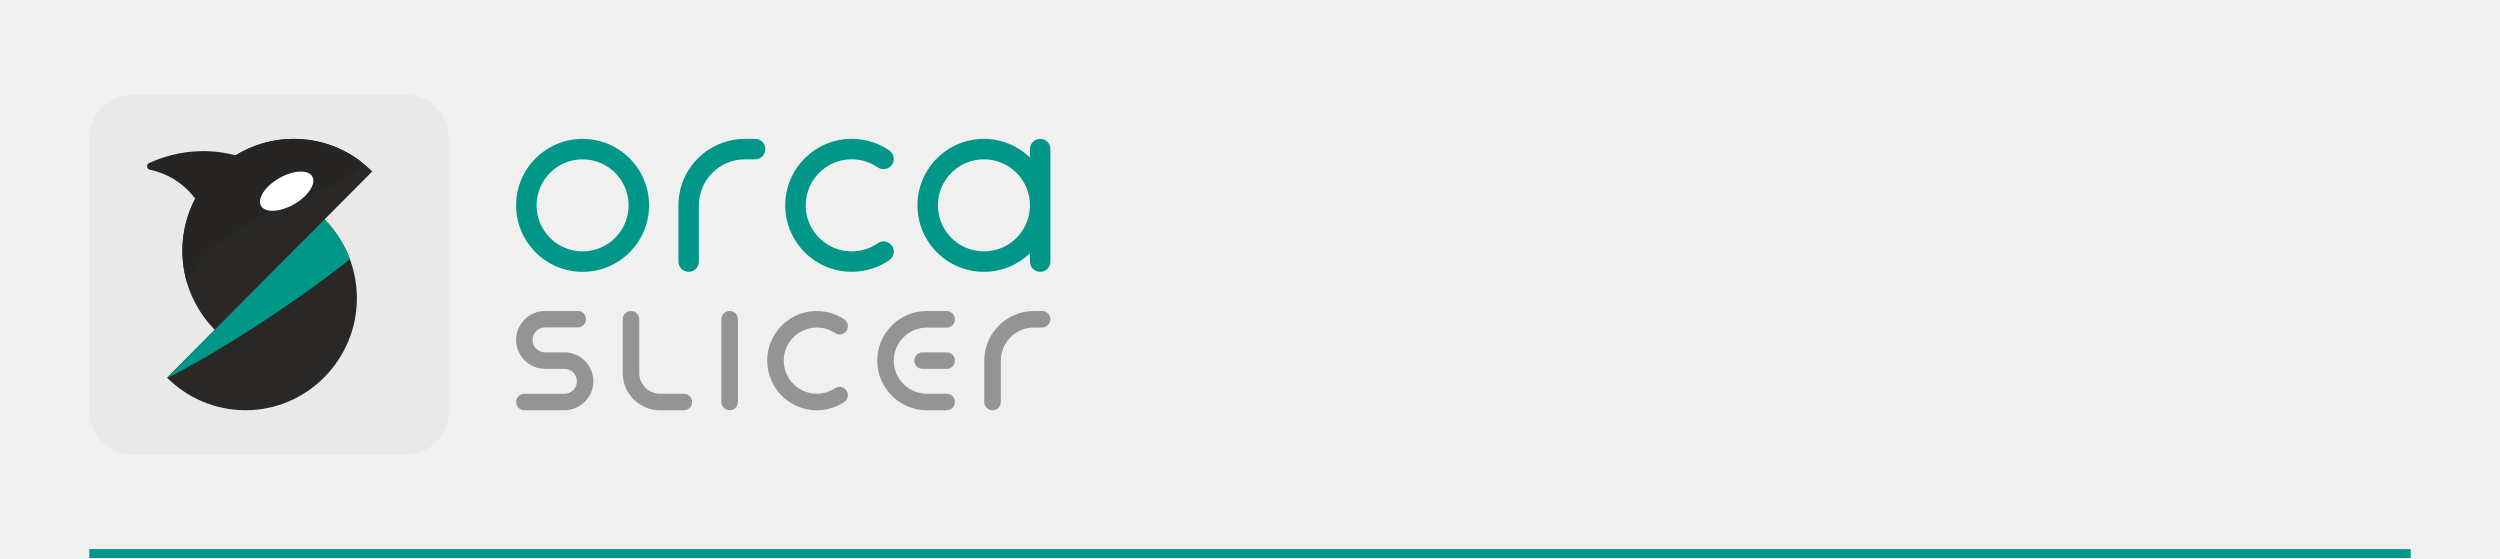
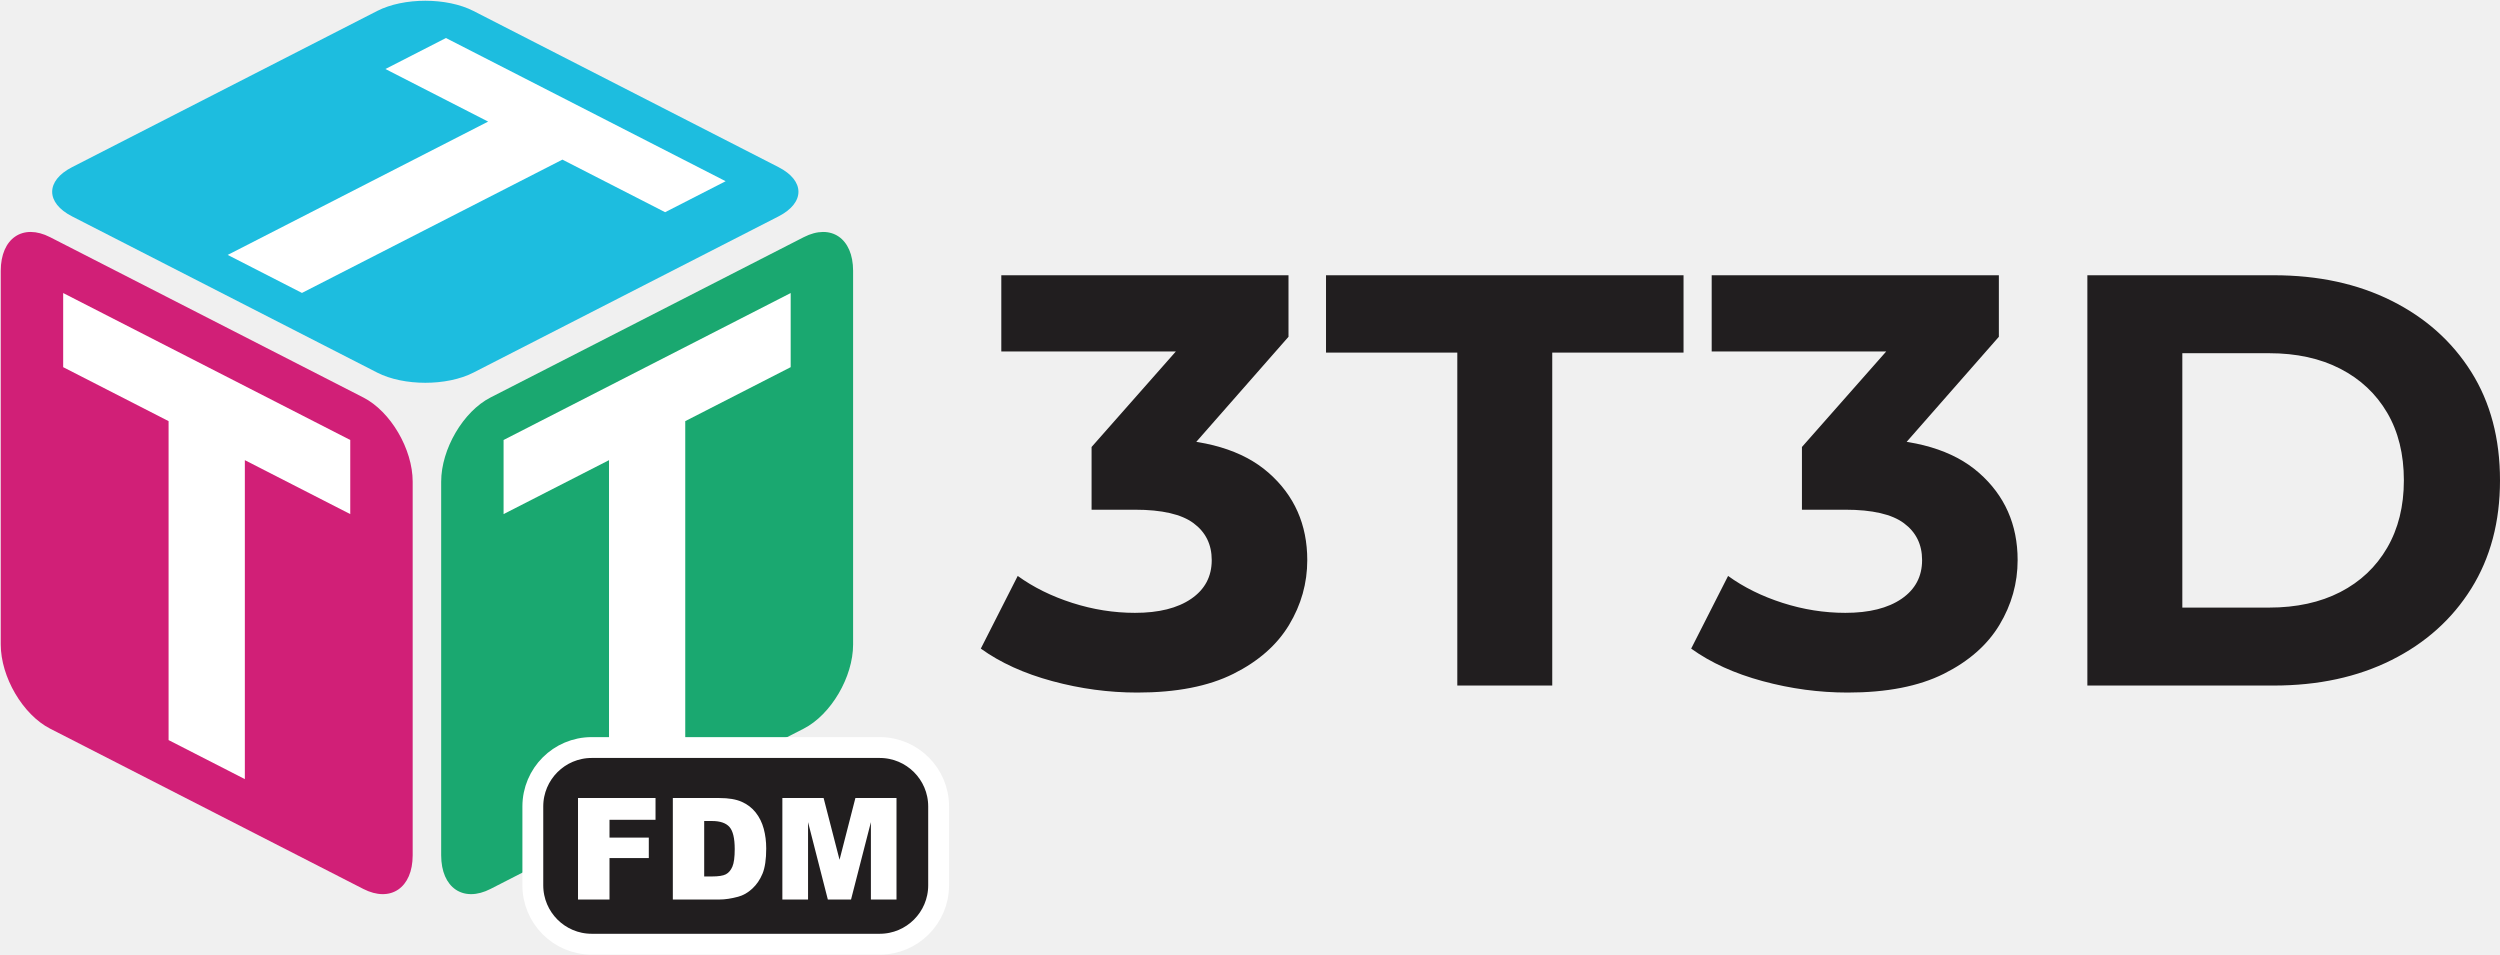
- <svg xmlns="http://www.w3.org/2000/svg" id="a" width="560" height="125" viewBox="0 0 560 125">
-   <rect id="b" x="20" y="123" width="520" height="2" style="fill:#009789;" />
-   <g id="c">
-     <g id="d">
-       <rect x="20" y="21.22" width="80.56" height="80.56" rx="9.64" ry="9.64" style="fill:#e9e9e9;" />
+ <svg xmlns="http://www.w3.org/2000/svg" width="126.837mm" height="48.433mm" viewBox="0 0 126.837 48.433">
+   <g id="2" data-name="Layer 1">
+     <g id="3">
+       <g id="4">
+         <g id="5">
+           <path id="6" data-name="25" d="M22.383 43.394C22.383 45.044 23.504 45.808 24.887 45.1L40.777 36.967C42.16 36.259 43.282 34.348 43.282 32.697L43.282 13.739C43.282 12.088 42.16 11.325 40.777 12.033L24.887 20.166C23.504 20.873 22.383 22.785 22.383 24.436Z" fill="#1aa870" fill-rule="evenodd" stroke="none" />
+           <path id="7" data-name="26" d="M30.898 39.528L30.898 23.346L25.549 26.083L25.549 22.323L40.115 14.867L40.115 18.628L34.766 21.366L34.766 37.548L30.898 39.528Z" fill="#ffffff" fill-rule="evenodd" stroke="none" />
+         </g>
+         <g id="8">
+           <path id="9" data-name="28" d="M3.658 8.48C2.31 9.17 2.31 10.289 3.658 10.979L19.138 18.904C20.486 19.593 22.67 19.593 24.018 18.904L39.498 10.979C40.846 10.289 40.846 9.17 39.498 8.48L24.018 0.555C22.67 -0.134 20.486 -0.134 19.138 0.555Z" fill="#1dbddf" fill-rule="evenodd" stroke="none" />
+           <path id="10" data-name="29" d="M11.552 12.933L24.765 6.169L19.554 3.501L22.625 1.929L36.815 9.194L33.745 10.766L28.534 8.098L15.32 14.862L11.552 12.933Z" fill="#ffffff" fill-rule="evenodd" stroke="none" />
+         </g>
+         <g id="11">
+           <path id="12" data-name="31" d="M20.937 43.394C20.937 45.044 19.816 45.808 18.433 45.1L2.542 36.967C1.159 36.259 0.038 34.348 0.038 32.697L0.038 13.739C0.038 12.088 1.159 11.325 2.542 12.033L18.433 20.166C19.816 20.873 20.937 22.785 20.937 24.436Z" fill="#d11f77" fill-rule="evenodd" stroke="none" />
+           <path id="13" data-name="32" d="M12.422 39.528L12.422 23.346L17.77 26.083L17.77 22.323L3.205 14.867L3.205 18.628L8.553 21.366L8.553 37.548L12.422 39.528Z" fill="#ffffff" fill-rule="evenodd" stroke="none" />
+         </g>
+       </g>
    </g>
+     <path id="16" d="M57.7 35.137Q55.529 35.137 53.389 34.557Q51.248 33.978 49.761 32.907L51.634 29.22Q52.824 30.082 54.4 30.588Q55.975 31.093 57.581 31.093Q59.395 31.093 60.436 30.38Q61.477 29.666 61.477 28.417Q61.477 27.227 60.555 26.544Q59.633 25.86 57.581 25.86L55.381 25.86L55.381 22.678L61.179 16.106L61.715 17.831L50.801 17.831L50.801 13.965L65.372 13.965L65.372 17.087L59.603 23.659L57.165 22.262L58.562 22.262Q62.398 22.262 64.361 23.986Q66.324 25.711 66.324 28.417Q66.324 30.171 65.402 31.703Q64.48 33.234 62.577 34.186Q60.674 35.137 57.7 35.137ZM73.936 34.781L73.936 17.89L67.275 17.89L67.275 13.965L85.414 13.965L85.414 17.89L78.753 17.89L78.753 34.781L73.936 34.781ZM93.74 35.137Q91.57 35.137 89.429 34.557Q87.288 33.978 85.801 32.907L87.674 29.22Q88.864 30.082 90.44 30.588Q92.016 31.093 93.621 31.093Q95.435 31.093 96.476 30.38Q97.517 29.666 97.517 28.417Q97.517 27.227 96.595 26.544Q95.673 25.86 93.621 25.86L91.421 25.86L91.421 22.678L97.219 16.106L97.755 17.831L86.842 17.831L86.842 13.965L101.412 13.965L101.412 17.087L95.644 23.659L93.205 22.262L94.603 22.262Q98.439 22.262 100.401 23.986Q102.364 25.711 102.364 28.417Q102.364 30.171 101.442 31.703Q100.52 33.234 98.617 34.186Q96.714 35.137 93.74 35.137ZM105.902 34.781L105.902 13.965L115.359 13.965Q118.748 13.965 121.335 15.259Q123.922 16.552 125.38 18.872Q126.837 21.191 126.837 24.373Q126.837 27.525 125.38 29.859Q123.922 32.193 121.335 33.487Q118.748 34.781 115.359 34.781L105.902 34.781ZM110.72 30.826L115.121 30.826Q117.202 30.826 118.734 30.038Q120.265 29.25 121.112 27.793Q121.96 26.335 121.96 24.373Q121.96 22.381 121.112 20.938Q120.265 19.496 118.734 18.708Q117.202 17.92 115.121 17.92L110.72 17.92L110.72 30.826Z" fill="#211e1f" stroke="none" />
+     <path id="28" d="M30.021 47.904L44.632 47.904C46.283 47.904 47.621 46.566 47.621 44.915L47.621 40.915C47.621 39.265 46.283 37.926 44.632 37.926L30.021 37.926C28.371 37.926 27.033 39.265 27.033 40.915L27.033 44.915C27.033 46.566 28.371 47.904 30.021 47.904Z" fill="#211e1f" fill-rule="evenodd" stroke="#ffffff" stroke-width="1.058" stroke-linecap="butt" stroke-linejoin="miter" stroke-miterlimit="2.613" />
+     <path id="29" d="M29.325 40.488L33.258 40.488L33.258 41.594L30.923 41.594L30.923 42.494L32.917 42.494L32.917 43.533L30.923 43.533L30.923 45.637L29.325 45.637L29.325 40.488ZM34.136 40.488L36.5 40.488Q37.199 40.488 37.629 40.678Q38.059 40.867 38.34 41.222Q38.621 41.577 38.748 42.047Q38.874 42.518 38.874 43.045Q38.874 43.87 38.686 44.325Q38.498 44.78 38.165 45.087Q37.831 45.395 37.448 45.496Q36.925 45.637 36.5 45.637L34.136 45.637L34.136 40.488ZM35.727 41.654L35.727 44.467L36.117 44.467Q36.616 44.467 36.827 44.357Q37.037 44.246 37.157 43.97Q37.276 43.695 37.276 43.077Q37.276 42.258 37.009 41.956Q36.742 41.654 36.124 41.654L35.727 41.654ZM39.693 40.488L41.786 40.488L42.594 43.621L43.398 40.488L45.484 40.488L45.484 45.637L44.185 45.637L44.185 41.71L43.177 45.637L42 45.637L40.996 41.71L40.996 45.637L39.693 45.637L39.693 40.488Z" fill="#ffffff" stroke="none" />
  </g>
-   <g id="e">
-     <path id="f" d="M37.42,84.6c4.49,4.48,10.66,7.26,17.48,7.29,13.8.06,25.1-11.3,25.04-25.18-.03-6.86-2.79-13.06-7.25-17.57l-35.27,35.46Z" style="fill:#292826;" />
-   </g>
-   <g id="g">
-     <path id="h" d="M72.69,49.14l-35.27,35.46s.05.05.08.07c12.36-6.3,29.28-17.38,40.88-26.61-1.25-3.38-3.21-6.42-5.69-8.93" style="fill:#009789;" />
-   </g>
-   <g id="i">
-     <path id="j" d="M65.8,31.11c-13.77,0-24.94,11.23-24.94,25.08,0,6.9,2.77,13.14,7.25,17.68l35.27-35.46c-4.51-4.5-10.72-7.29-17.58-7.29" style="fill:#292826;" />
-   </g>
-   <g id="k">
-     <path id="l" d="M65.8,31.11c-4.77,0-9.23,1.35-13.02,3.68-2.03-.53-4.55-.96-7.44-.94-5.04.03-9.14,1.4-11.93,2.67-.69.32-.58,1.34.16,1.5,1.83.39,4.25,1.2,6.64,2.97,1.51,1.11,2.66,2.35,3.52,3.5-1.83,3.49-2.87,7.47-2.87,11.69,0,2.52.37,4.95,1.06,7.25,1.05-2.34,2.16-3.9,2.52-4.39,2.29-3.15,4.71-4.79,8.29-7.2,2.64-1.78,6.3-3.87,16.82-8.2,0,0,3.29-.93,7.7-3.55,1.76-1.05,3.1-2.03,3.52-3.58.03-.11.06-.22.08-.32-4.18-3.19-9.4-5.08-15.05-5.08" style="fill:#262523;" />
-   </g>
-   <g id="m">
-     <path id="n" d="M69.96,39.54c.91,1.62-.92,4.4-4.09,6.21-3.17,1.81-6.49,1.97-7.4.36-.91-1.62.92-4.4,4.09-6.21,3.17-1.81,6.49-1.97,7.4-.36" style="fill:#fff;" />
-   </g>
-   <path d="M163.44,69.66c-1.02,0-1.85.83-1.85,1.85v18.53c0,1.02.83,1.85,1.85,1.85s1.85-.83,1.85-1.85v-18.53c0-1.02-.83-1.85-1.85-1.85Z" style="fill:#949494;" />
-   <path d="M212.05,69.66h-4.43c-6.13,0-11.12,4.99-11.12,11.12s4.99,11.12,11.12,11.12h4.43c1.02,0,1.85-.83,1.85-1.85s-.83-1.85-1.85-1.85h-4.43c-4.09,0-7.41-3.32-7.41-7.41s3.32-7.41,7.41-7.41h4.43c1.02,0,1.85-.83,1.85-1.85s-.83-1.85-1.85-1.85Z" style="fill:#949494;" />
-   <path d="M212.05,78.93h-5.39c-1.02,0-1.85.83-1.85,1.85s.83,1.85,1.85,1.85h5.39c1.02,0,1.85-.83,1.85-1.85s-.83-1.85-1.85-1.85Z" style="fill:#949494;" />
-   <path d="M126.43,91.89h-8.97c-1.02,0-1.84-.83-1.84-1.84s.82-1.84,1.84-1.84h8.97c1.54,0,2.8-1.25,2.8-2.8s-1.25-2.79-2.8-2.79h-4.34c-3.57,0-6.48-2.91-6.48-6.48s2.91-6.48,6.48-6.48h7.34c1.02,0,1.84.83,1.84,1.84s-.82,1.84-1.84,1.84h-7.34c-1.54,0-2.8,1.25-2.8,2.8s1.25,2.79,2.8,2.79h4.34c3.57,0,6.48,2.91,6.48,6.48s-2.91,6.48-6.48,6.48Z" style="fill:#949494;" />
-   <path d="M187.05,86.96c-1.5.99-3.37,1.45-5.36,1.12-3.01-.51-5.44-2.9-6-5.89-.87-4.7,2.73-8.82,7.28-8.82,1.5,0,2.9.45,4.07,1.22.74.49,1.72.41,2.34-.22h0c.82-.82.71-2.19-.25-2.83-2.13-1.43-4.79-2.14-7.61-1.78-5.01.64-9.03,4.72-9.59,9.73-.76,6.7,4.49,12.41,11.04,12.41,2.25,0,4.34-.67,6.09-1.82.99-.65,1.16-2.04.32-2.88h0c-.63-.63-1.6-.71-2.34-.23Z" style="fill:#949494;" />
-   <path d="M153.17,88.19h-5.35c-2.55,0-4.63-2.08-4.63-4.63v-12.04c0-1.02-.83-1.85-1.85-1.85s-1.85.83-1.85,1.85v12.04c0,4.6,3.74,8.34,8.34,8.34h5.35c1.02,0,1.85-.83,1.85-1.85s-.83-1.85-1.85-1.85Z" style="fill:#949494;" />
-   <path d="M233.44,73.37h-1.85c-4.06,0-7.37,3.29-7.41,7.35v9.33c0,1.02-.83,1.85-1.85,1.85s-1.85-.83-1.85-1.85v-9.33c.04-6.1,5.01-11.05,11.11-11.05h1.85c1.02,0,1.85.83,1.85,1.85s-.83,1.85-1.85,1.85Z" style="fill:#949494;" />
-   <path d="M130.5,35.69c5.68,0,10.31,4.62,10.31,10.31s-4.62,10.31-10.31,10.31-10.31-4.62-10.31-10.31,4.62-10.31,10.31-10.31M130.5,31.11c-8.22,0-14.89,6.67-14.89,14.89s6.67,14.89,14.89,14.89,14.89-6.67,14.89-14.89-6.67-14.89-14.89-14.89h0Z" style="fill:#009789;" />
-   <path d="M233,31.11c-1.27,0-2.29,1.03-2.29,2.29v1.87c-2.68-2.57-6.3-4.16-10.31-4.16-8.22,0-14.89,6.67-14.89,14.89s6.67,14.89,14.89,14.89c4,0,7.63-1.59,10.31-4.16v1.87c0,1.27,1.03,2.29,2.29,2.29s2.29-1.03,2.29-2.29v-25.2c0-1.27-1.03-2.29-2.29-2.29ZM220.4,56.31c-5.68,0-10.31-4.62-10.31-10.31s4.62-10.31,10.31-10.31,10.31,4.62,10.31,10.31-4.62,10.31-10.31,10.31Z" style="fill:#009789;" />
-   <path d="M169.15,31.11h-2.29c-8.22,0-14.89,6.67-14.89,14.89v12.6c0,1.27,1.03,2.29,2.29,2.29s2.29-1.03,2.29-2.29v-12.6c0-5.68,4.62-10.31,10.31-10.31h0s2.29,0,2.29,0c1.27,0,2.29-1.03,2.29-2.29s-1.03-2.29-2.29-2.29Z" style="fill:#009789;" />
-   <path d="M196.61,54.5c-2,1.37-4.5,2.06-7.17,1.72-4.64-.59-8.37-4.38-8.9-9.03-.7-6.22,4.16-11.51,10.24-11.51,2.15,0,4.14.66,5.79,1.78.93.63,2.17.56,2.97-.24h0c1.03-1.03.84-2.72-.36-3.54-2.77-1.9-6.22-2.88-9.91-2.51-6.9.68-12.51,6.21-13.28,13.1-1.01,8.99,6.01,16.61,14.8,16.61,3.13,0,6.03-.96,8.42-2.61,1.19-.82,1.35-2.51.33-3.53h0c-.79-.79-2.01-.89-2.93-.26Z" style="fill:#009789;" />
</svg>
